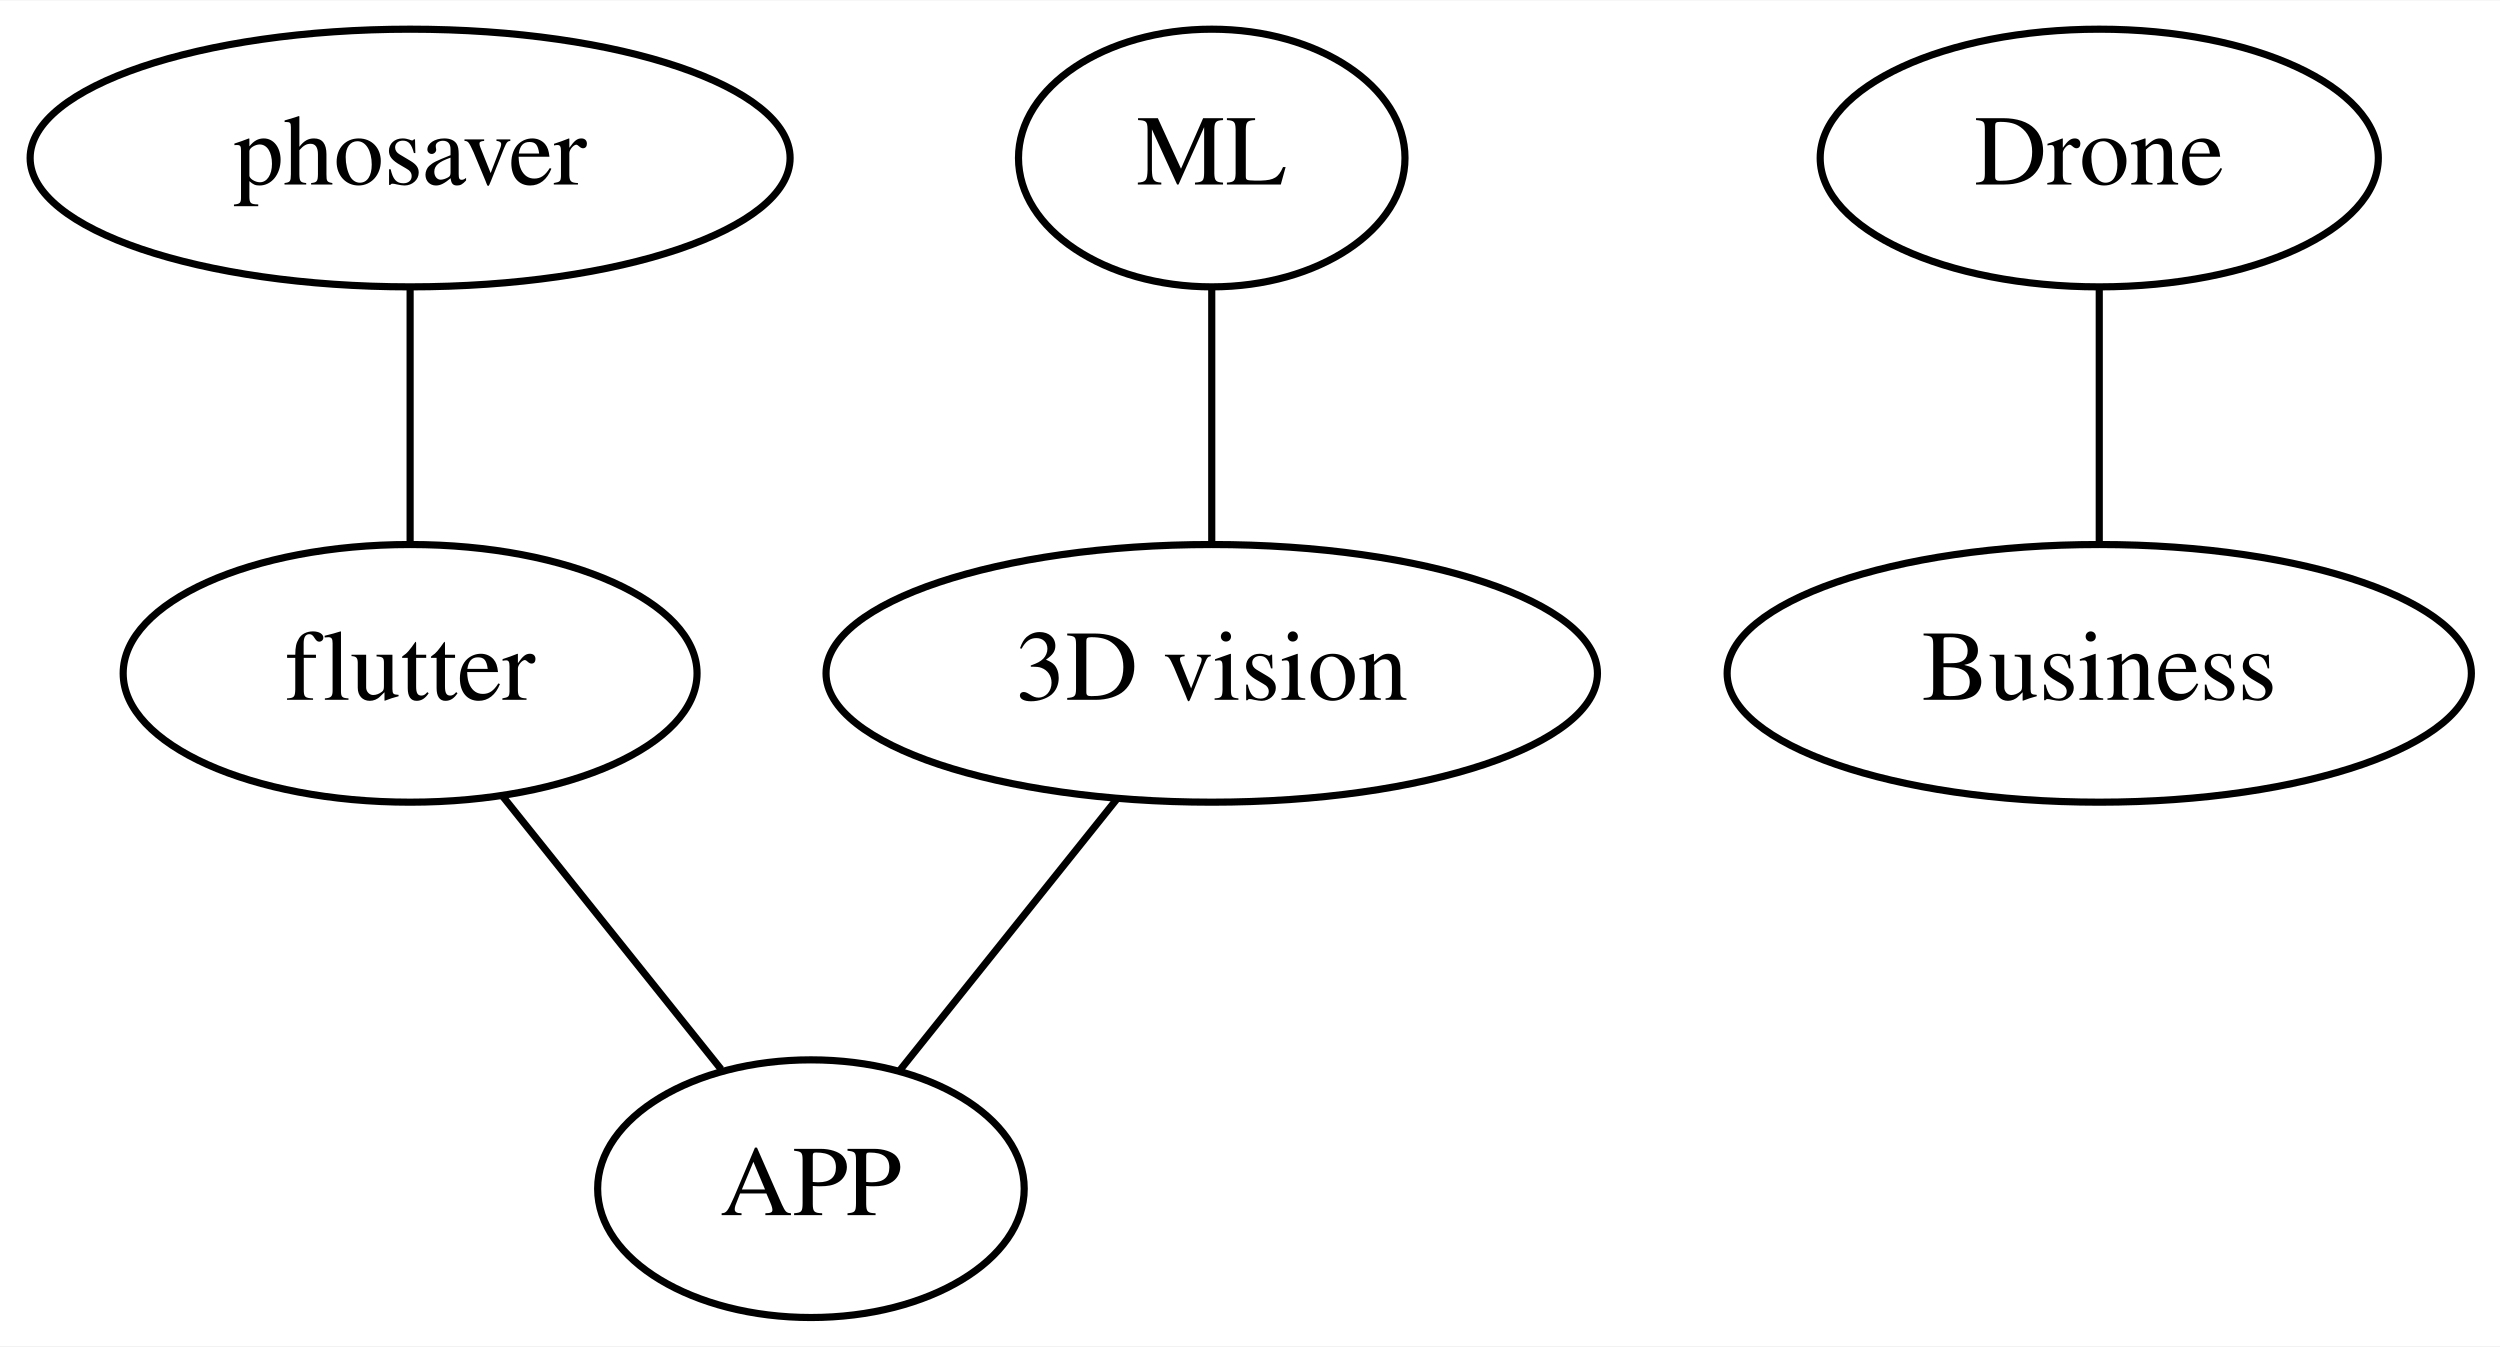
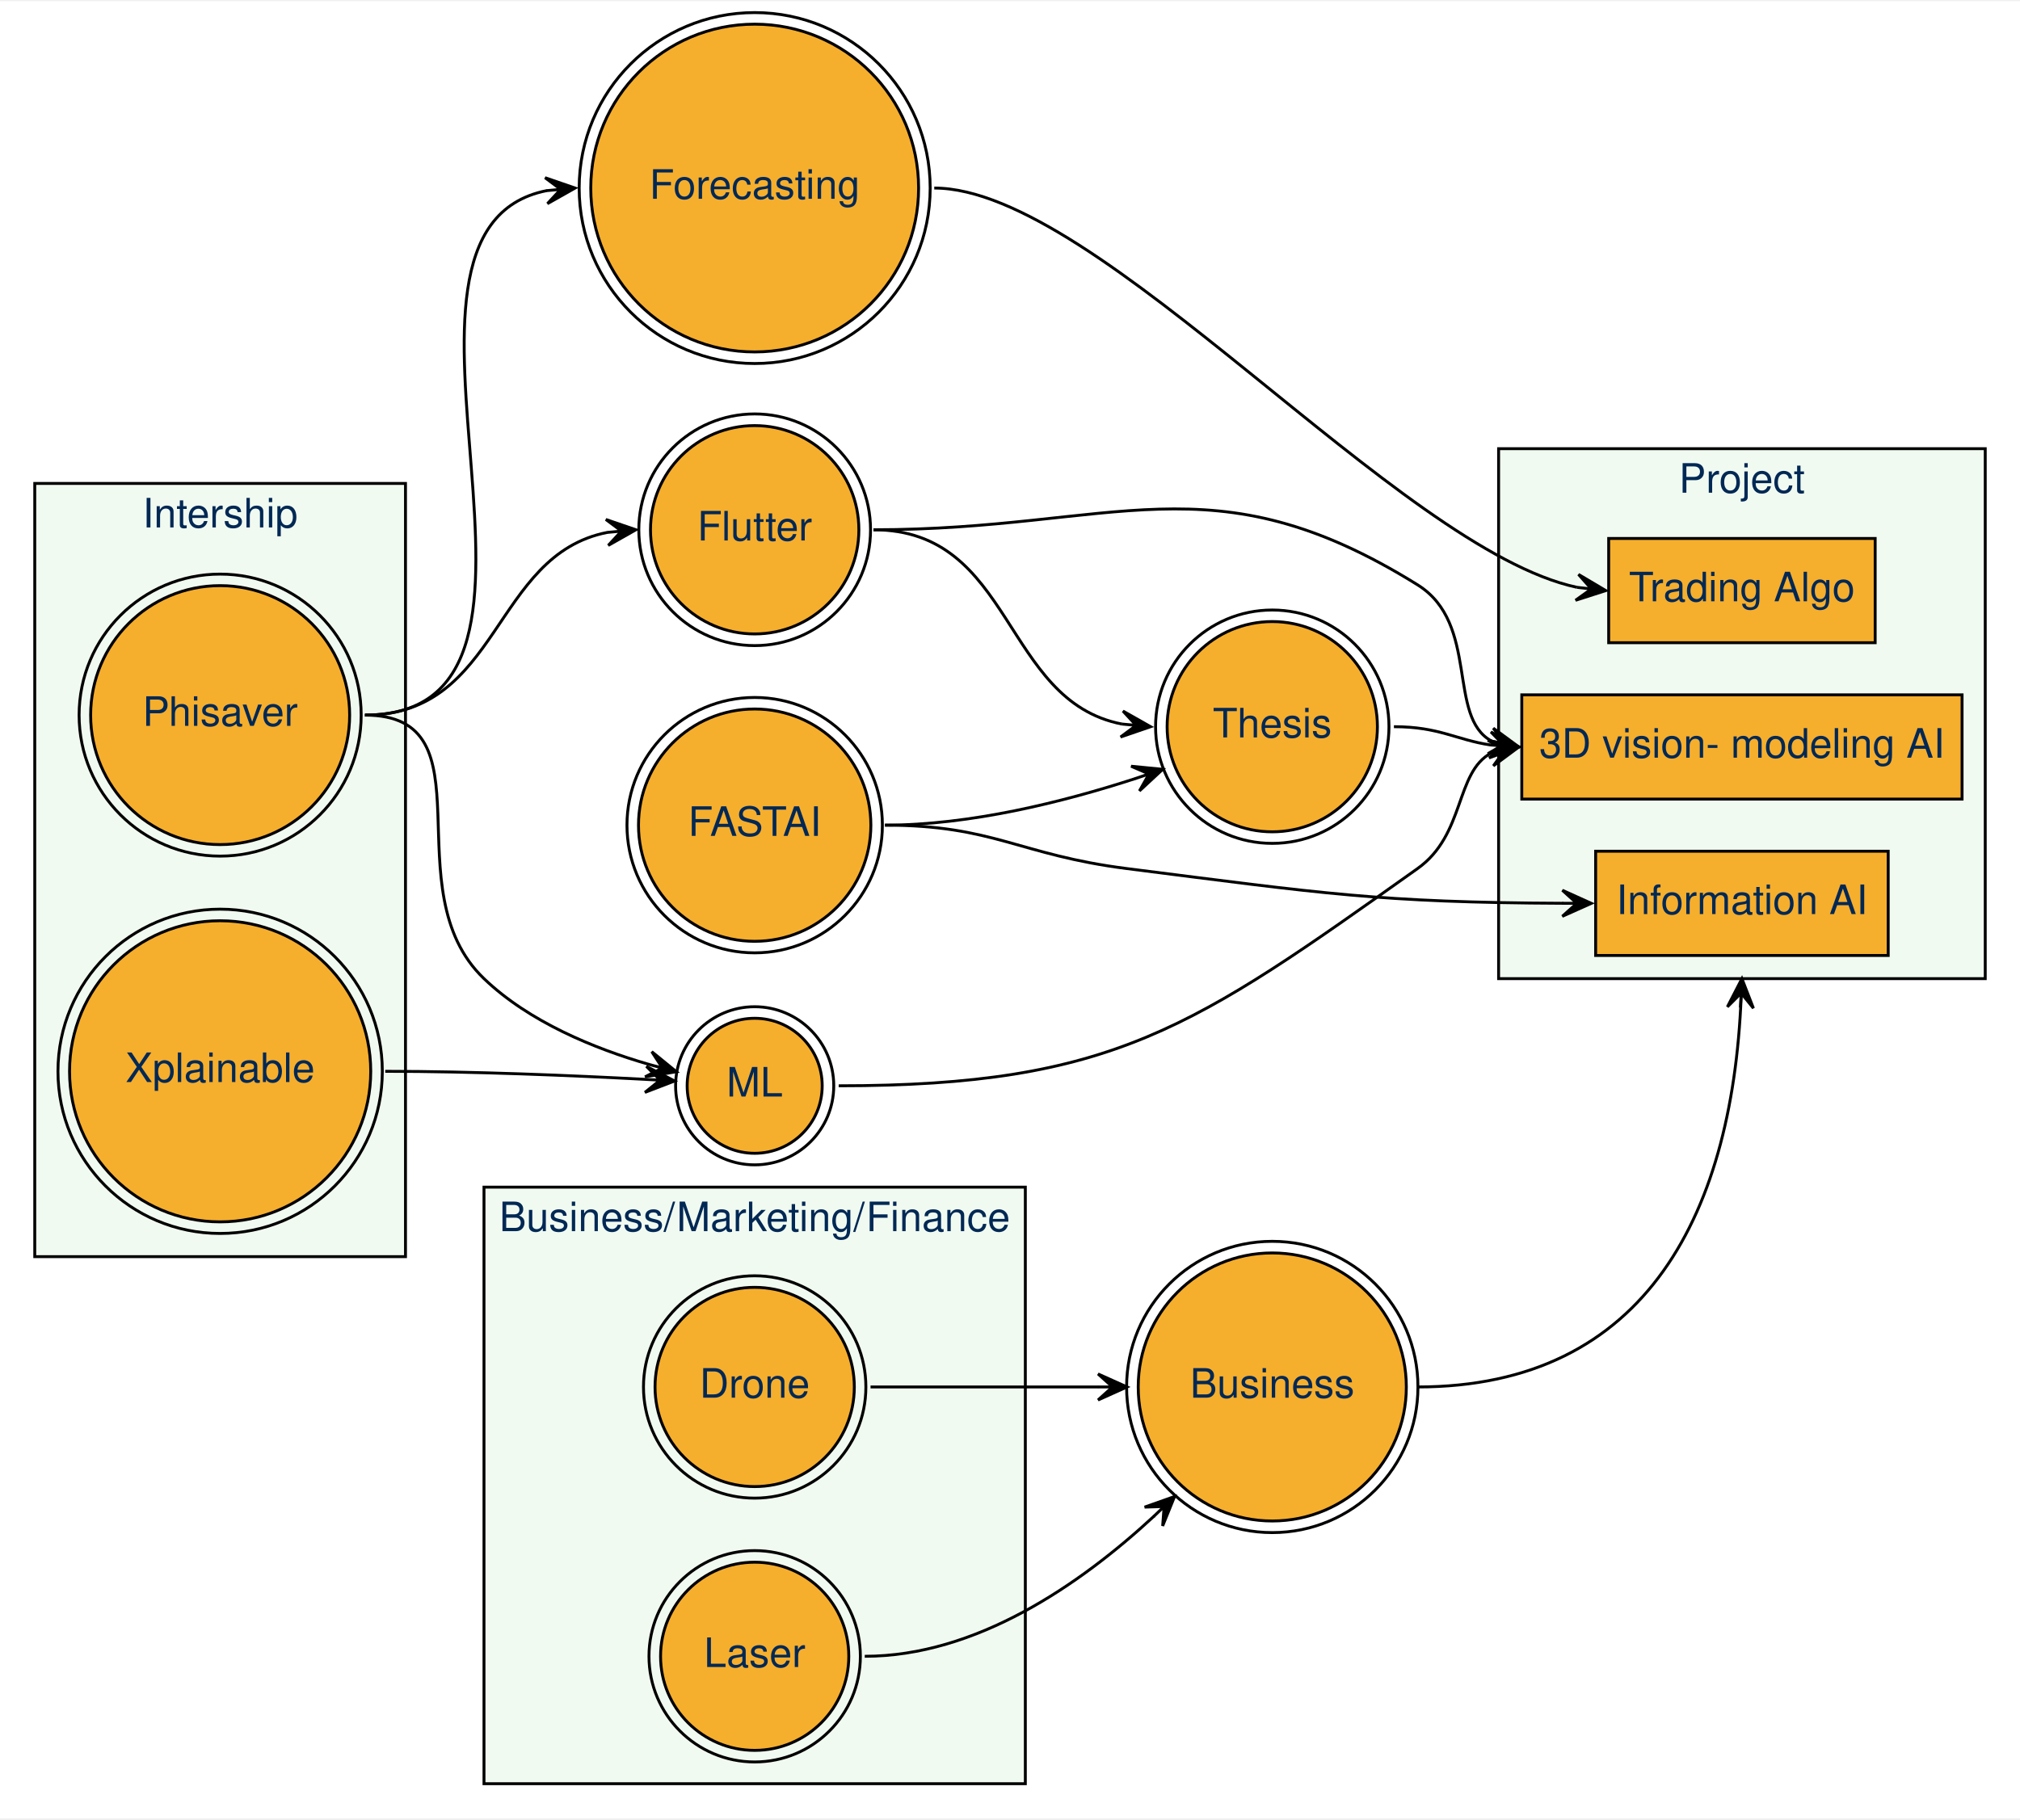
- <svg xmlns="http://www.w3.org/2000/svg" width="349pt" height="188pt" viewBox="0.00 0.00 349.29 188.00">
-   <g id="graph0" class="graph" transform="scale(1 1) rotate(0) translate(4 184)">
-     <polygon fill="white" stroke="none" points="-4,4 -4,-184 345.29,-184 345.29,4 -4,4" />
+ <svg xmlns="http://www.w3.org/2000/svg" width="697pt" height="628pt" viewBox="0.00 0.00 697.37 627.54">
+   <g id="graph0" class="graph" transform="scale(1 1) rotate(0) translate(4 623.54)">
+     <polygon fill="white" stroke="none" points="-4,4 -4,-623.54 693.37,-623.54 693.37,4 -4,4" />
+     <g id="clust1" class="cluster">
+       <polygon fill="#f1faf0" stroke="black" points="513.37,-286 513.37,-469 681.37,-469 681.37,-286 513.37,-286" />
+       <text text-anchor="middle" x="597.37" y="-453.8" font-family="Helvetica,Arial,sans-serif" font-size="14.00" fill="#002855">Project</text>
+     </g>
+     <g id="clust2" class="cluster">
+       <polygon fill="#f1faf0" stroke="black" points="163.09,-8 163.09,-214 349.98,-214 349.98,-8 163.09,-8" />
+       <text text-anchor="middle" x="256.54" y="-198.8" font-family="Helvetica,Arial,sans-serif" font-size="14.00" fill="#002855">Business/Marketing/Finance</text>
+     </g>
+     <g id="clust3" class="cluster">
+       <polygon fill="#f1faf0" stroke="black" points="8,-190 8,-457 135.99,-457 135.99,-190 8,-190" />
+       <text text-anchor="middle" x="72" y="-441.8" font-family="Helvetica,Arial,sans-serif" font-size="14.00" fill="#002855">Intership</text>
+     </g>
    <g id="node1" class="node">
-       <ellipse fill="none" stroke="black" cx="53.3" cy="-162" rx="53.09" ry="18" />
-       <text text-anchor="middle" x="53.3" y="-158.3" font-family="Times,serif" font-size="14.00">phosaver</text>
+       <polygon fill="#f6ae2d" stroke="black" points="647.87,-330 546.87,-330 546.87,-294 647.87,-294 647.87,-330" />
+       <text text-anchor="middle" x="597.37" y="-308.3" font-family="Helvetica,Arial,sans-serif" font-size="14.00" fill="#002855">Information AI</text>
    </g>
    <g id="node2" class="node">
-       <ellipse fill="none" stroke="black" cx="53.3" cy="-90" rx="40.09" ry="18" />
-       <text text-anchor="middle" x="53.3" y="-86.3" font-family="Times,serif" font-size="14.00">flutter</text>
+       <polygon fill="#f6ae2d" stroke="black" points="673.37,-384 521.37,-384 521.37,-348 673.37,-348 673.37,-384" />
+       <text text-anchor="middle" x="597.37" y="-362.3" font-family="Helvetica,Arial,sans-serif" font-size="14.00" fill="#002855">3D vision- modeling AI</text>
+     </g>
+     <g id="node3" class="node">
+       <polygon fill="#f6ae2d" stroke="black" points="643.37,-438 551.37,-438 551.37,-402 643.37,-402 643.37,-438" />
+       <text text-anchor="middle" x="597.37" y="-416.3" font-family="Helvetica,Arial,sans-serif" font-size="14.00" fill="#002855">Trading Algo</text>
+     </g>
+     <g id="node4" class="node">
+       <ellipse fill="#f6ae2d" stroke="black" cx="256.54" cy="-145" rx="34.4" ry="34.4" />
+       <ellipse fill="none" stroke="black" cx="256.54" cy="-145" rx="38.39" ry="38.39" />
+       <text text-anchor="middle" x="256.54" y="-141.3" font-family="Helvetica,Arial,sans-serif" font-size="14.00" fill="#002855">Drone</text>
+     </g>
+     <g id="node13" class="node">
+       <ellipse fill="#f6ae2d" stroke="black" cx="435.23" cy="-145" rx="46.28" ry="46.28" />
+       <ellipse fill="none" stroke="black" cx="435.23" cy="-145" rx="50.29" ry="50.29" />
+       <text text-anchor="middle" x="435.23" y="-141.3" font-family="Helvetica,Arial,sans-serif" font-size="14.00" fill="#002855">Business</text>
+     </g>
+     <g id="edge12" class="edge">
+       <path fill="none" stroke="black" d="M296.54,-145C332.35,-145 343.72,-145 375.15,-145" />
+       <polygon fill="black" stroke="black" points="385.08,-145 375.08,-149.5 380.08,-145 375.08,-145 375.08,-145 375.08,-145 380.08,-145 375.08,-140.5 385.08,-145 385.08,-145" />
+     </g>
+     <g id="node5" class="node">
+       <ellipse fill="#f6ae2d" stroke="black" cx="256.54" cy="-52" rx="32.49" ry="32.49" />
+       <ellipse fill="none" stroke="black" cx="256.54" cy="-52" rx="36.49" ry="36.49" />
+       <text text-anchor="middle" x="256.54" y="-48.3" font-family="Helvetica,Arial,sans-serif" font-size="14.00" fill="#002855">Laser</text>
+     </g>
+     <g id="edge13" class="edge">
+       <path fill="none" stroke="black" d="M294.54,-52C332.88,-52 368.73,-76.59 394.5,-100.47" />
+       <polygon fill="black" stroke="black" points="401.5,-107.17 391.16,-103.51 397.89,-103.72 394.28,-100.26 394.28,-100.26 394.28,-100.26 397.89,-103.72 397.39,-97.01 401.5,-107.17 401.5,-107.17" />
+     </g>
+     <g id="node6" class="node">
+       <ellipse fill="#f6ae2d" stroke="black" cx="72" cy="-377" rx="44.71" ry="44.71" />
+       <ellipse fill="none" stroke="black" cx="72" cy="-377" rx="48.69" ry="48.69" />
+       <text text-anchor="middle" x="72" y="-373.3" font-family="Helvetica,Arial,sans-serif" font-size="14.00" fill="#002855">Phisaver</text>
+     </g>
+     <g id="node10" class="node">
+       <ellipse fill="#f6ae2d" stroke="black" cx="256.54" cy="-441" rx="35.97" ry="35.97" />
+       <ellipse fill="none" stroke="black" cx="256.54" cy="-441" rx="40" ry="40" />
+       <text text-anchor="middle" x="256.54" y="-437.3" font-family="Helvetica,Arial,sans-serif" font-size="14.00" fill="#002855">Flutter</text>
+     </g>
+     <g id="edge4" class="edge">
+       <path fill="none" stroke="black" d="M122,-377C168.83,-377 165.89,-432.32 205.72,-440.1" />
+       <polygon fill="black" stroke="black" points="215.54,-441 205.16,-444.56 210.56,-440.54 205.58,-440.08 205.58,-440.08 205.58,-440.08 210.56,-440.54 205.99,-435.6 215.54,-441 215.54,-441" />
+     </g>
+     <g id="node11" class="node">
+       <ellipse fill="#f6ae2d" stroke="black" cx="256.54" cy="-559" rx="56.59" ry="56.59" />
+       <ellipse fill="none" stroke="black" cx="256.54" cy="-559" rx="60.59" ry="60.59" />
+       <text text-anchor="middle" x="256.54" y="-555.3" font-family="Helvetica,Arial,sans-serif" font-size="14.00" fill="#002855">Forecasting</text>
+     </g>
+     <g id="edge5" class="edge">
+       <path fill="none" stroke="black" d="M122,-377C205.5,-377 115.48,-544.38 184.75,-558.11" />
+       <polygon fill="black" stroke="black" points="194.54,-559 184.17,-562.57 189.56,-558.55 184.58,-558.09 184.58,-558.09 184.58,-558.09 189.56,-558.55 184.99,-553.61 194.54,-559 194.54,-559" />
+     </g>
+     <g id="node12" class="node">
+       <ellipse fill="#f6ae2d" stroke="black" cx="256.54" cy="-249" rx="23.31" ry="23.31" />
+       <ellipse fill="none" stroke="black" cx="256.54" cy="-249" rx="27.3" ry="27.3" />
+       <text text-anchor="middle" x="256.54" y="-245.3" font-family="Helvetica,Arial,sans-serif" font-size="14.00" fill="#002855">ML</text>
+     </g>
+     <g id="edge6" class="edge">
+       <path fill="none" stroke="black" d="M122,-377C166.37,-377 131.04,-316.69 163.09,-286 178.72,-271.03 201.17,-261.86 220.03,-256.39" />
+       <polygon fill="black" stroke="black" points="229.51,-253.85 221.01,-260.78 224.68,-255.14 219.85,-256.43 219.85,-256.43 219.85,-256.43 224.68,-255.14 218.69,-252.09 229.51,-253.85 229.51,-253.85" />
+     </g>
+     <g id="node7" class="node">
+       <ellipse fill="#f6ae2d" stroke="black" cx="72" cy="-254" rx="51.99" ry="51.99" />
+       <ellipse fill="none" stroke="black" cx="72" cy="-254" rx="55.99" ry="55.99" />
+       <text text-anchor="middle" x="72" y="-250.3" font-family="Helvetica,Arial,sans-serif" font-size="14.00" fill="#002855">Xplainable</text>
+     </g>
+     <g id="edge7" class="edge">
+       <path fill="none" stroke="black" d="M129,-254C159.33,-254 193.73,-252.55 219,-251.21" />
+       <polygon fill="black" stroke="black" points="228.89,-250.66 219.15,-255.71 223.89,-250.94 218.9,-251.21 218.9,-251.21 218.9,-251.21 223.89,-250.94 218.65,-246.72 228.89,-250.66 228.89,-250.66" />
+     </g>
+     <g id="node8" class="node">
+       <ellipse fill="#f6ae2d" stroke="black" cx="256.54" cy="-339" rx="40.11" ry="40.11" />
+       <ellipse fill="none" stroke="black" cx="256.54" cy="-339" rx="44.09" ry="44.09" />
+       <text text-anchor="middle" x="256.54" y="-335.3" font-family="Helvetica,Arial,sans-serif" font-size="14.00" fill="#002855">FASTAI</text>
+     </g>
+     <g id="edge2" class="edge">
+       <path fill="none" stroke="black" d="M301.54,-339C339.26,-339 347.66,-328.75 385.08,-324 452.63,-315.43 472.13,-312.3 535.67,-312.02" />
+       <polygon fill="black" stroke="black" points="545.37,-312 535.38,-316.52 540.37,-312.01 535.37,-312.02 535.37,-312.02 535.37,-312.02 540.37,-312.01 535.36,-307.52 545.37,-312 545.37,-312" />
+     </g>
+     <g id="node9" class="node">
+       <ellipse fill="#f6ae2d" stroke="black" cx="435.23" cy="-373" rx="36.3" ry="36.3" />
+       <ellipse fill="none" stroke="black" cx="435.23" cy="-373" rx="40.29" ry="40.29" />
+       <text text-anchor="middle" x="435.23" y="-369.3" font-family="Helvetica,Arial,sans-serif" font-size="14.00" fill="#002855">Thesis</text>
    </g>
    <g id="edge1" class="edge">
-       <path fill="none" stroke="black" d="M53.3,-143.7C53.3,-132.85 53.3,-118.92 53.3,-108.1" />
-     </g>
-     <g id="node5" class="node">
-       <ellipse fill="none" stroke="black" cx="109.3" cy="-18" rx="29.8" ry="18" />
-       <text text-anchor="middle" x="109.3" y="-14.3" font-family="Times,serif" font-size="14.00">APP</text>
-     </g>
-     <g id="edge4" class="edge">
-       <path fill="none" stroke="black" d="M66.28,-72.76C75.46,-61.29 87.69,-46.01 96.76,-34.67" />
-     </g>
-     <g id="node3" class="node">
-       <ellipse fill="none" stroke="black" cx="165.3" cy="-162" rx="27" ry="18" />
-       <text text-anchor="middle" x="165.3" y="-158.3" font-family="Times,serif" font-size="14.00">ML</text>
-     </g>
-     <g id="node4" class="node">
-       <ellipse fill="none" stroke="black" cx="165.3" cy="-90" rx="53.89" ry="18" />
-       <text text-anchor="middle" x="165.3" y="-86.3" font-family="Times,serif" font-size="14.00">3D vision</text>
-     </g>
-     <g id="edge2" class="edge">
-       <path fill="none" stroke="black" d="M165.3,-143.7C165.3,-132.85 165.3,-118.92 165.3,-108.1" />
+       <path fill="none" stroke="black" d="M301.54,-339C330.95,-339 362.92,-346.94 388.11,-355.14" />
+       <polygon fill="black" stroke="black" points="397.41,-358.28 386.49,-359.35 392.67,-356.68 387.93,-355.08 387.93,-355.08 387.93,-355.08 392.67,-356.68 389.37,-350.82 397.41,-358.28 397.41,-358.28" />
    </g>
    <g id="edge3" class="edge">
-       <path fill="none" stroke="black" d="M152.02,-72.41C142.84,-60.93 130.7,-45.75 121.7,-34.51" />
+       <path fill="none" stroke="black" d="M477.23,-373C492.86,-373 498.69,-368.47 510.5,-366.7" />
+       <polygon fill="black" stroke="black" points="520.37,-366 510.71,-371.19 515.38,-366.35 510.4,-366.7 510.4,-366.7 510.4,-366.7 515.38,-366.35 510.08,-362.22 520.37,-366 520.37,-366" />
    </g>
-     <g id="node6" class="node">
-       <ellipse fill="none" stroke="black" cx="289.3" cy="-162" rx="38.99" ry="18" />
-       <text text-anchor="middle" x="289.3" y="-158.3" font-family="Times,serif" font-size="14.00">Drone</text>
+     <g id="edge10" class="edge">
+       <path fill="none" stroke="black" d="M297.54,-441C381.44,-441 414.12,-466.32 485.37,-422 506.98,-408.56 495.36,-376.32 511.03,-367.99" />
+       <polygon fill="black" stroke="black" points="520.37,-366 511.53,-372.48 515.48,-367.04 510.59,-368.08 510.59,-368.08 510.59,-368.08 515.48,-367.04 509.65,-363.68 520.37,-366 520.37,-366" />
    </g>
-     <g id="node7" class="node">
-       <ellipse fill="none" stroke="black" cx="289.3" cy="-90" rx="51.99" ry="18" />
-       <text text-anchor="middle" x="289.3" y="-86.3" font-family="Times,serif" font-size="14.00">Business</text>
+     <g id="edge11" class="edge">
+       <path fill="none" stroke="black" d="M297.54,-441C346.14,-441 341.95,-381.98 383.34,-373.91" />
+       <polygon fill="black" stroke="black" points="393.23,-373 383.68,-378.4 388.25,-373.46 383.27,-373.92 383.27,-373.92 383.27,-373.92 388.25,-373.46 382.86,-369.44 393.23,-373 393.23,-373" />
    </g>
-     <g id="edge5" class="edge">
-       <path fill="none" stroke="black" d="M289.3,-143.7C289.3,-132.85 289.3,-118.92 289.3,-108.1" />
+     <g id="edge9" class="edge">
+       <path fill="none" stroke="black" d="M318.54,-559C375.44,-559 478.67,-434.27 540.45,-421.12" />
+       <polygon fill="black" stroke="black" points="550.37,-420 540.94,-425.59 545.4,-420.56 540.44,-421.12 540.44,-421.12 540.44,-421.12 545.4,-420.56 539.93,-416.65 550.37,-420 550.37,-420" />
+     </g>
+     <g id="edge8" class="edge">
+       <path fill="none" stroke="black" d="M285.54,-249C380.4,-249 408.03,-269.07 485.37,-324 501.93,-335.76 498.28,-357.21 510.84,-363.93" />
+       <polygon fill="black" stroke="black" points="520.37,-366 509.65,-368.28 515.49,-364.94 510.6,-363.88 510.6,-363.88 510.6,-363.88 515.49,-364.94 511.56,-359.48 520.37,-366 520.37,-366" />
+     </g>
+     <g id="edge14" class="edge">
+       <path fill="none" stroke="black" d="M485.37,-145C564.64,-145 594.99,-205.49 597.24,-283.41" />
+       <polygon fill="black" stroke="black" points="597.37,-286 592.35,-276.25 597.11,-281.01 596.85,-276.01 596.85,-276.01 596.85,-276.01 597.11,-281.01 601.34,-275.78 597.37,-286 597.37,-286" />
    </g>
  </g>
</svg>
